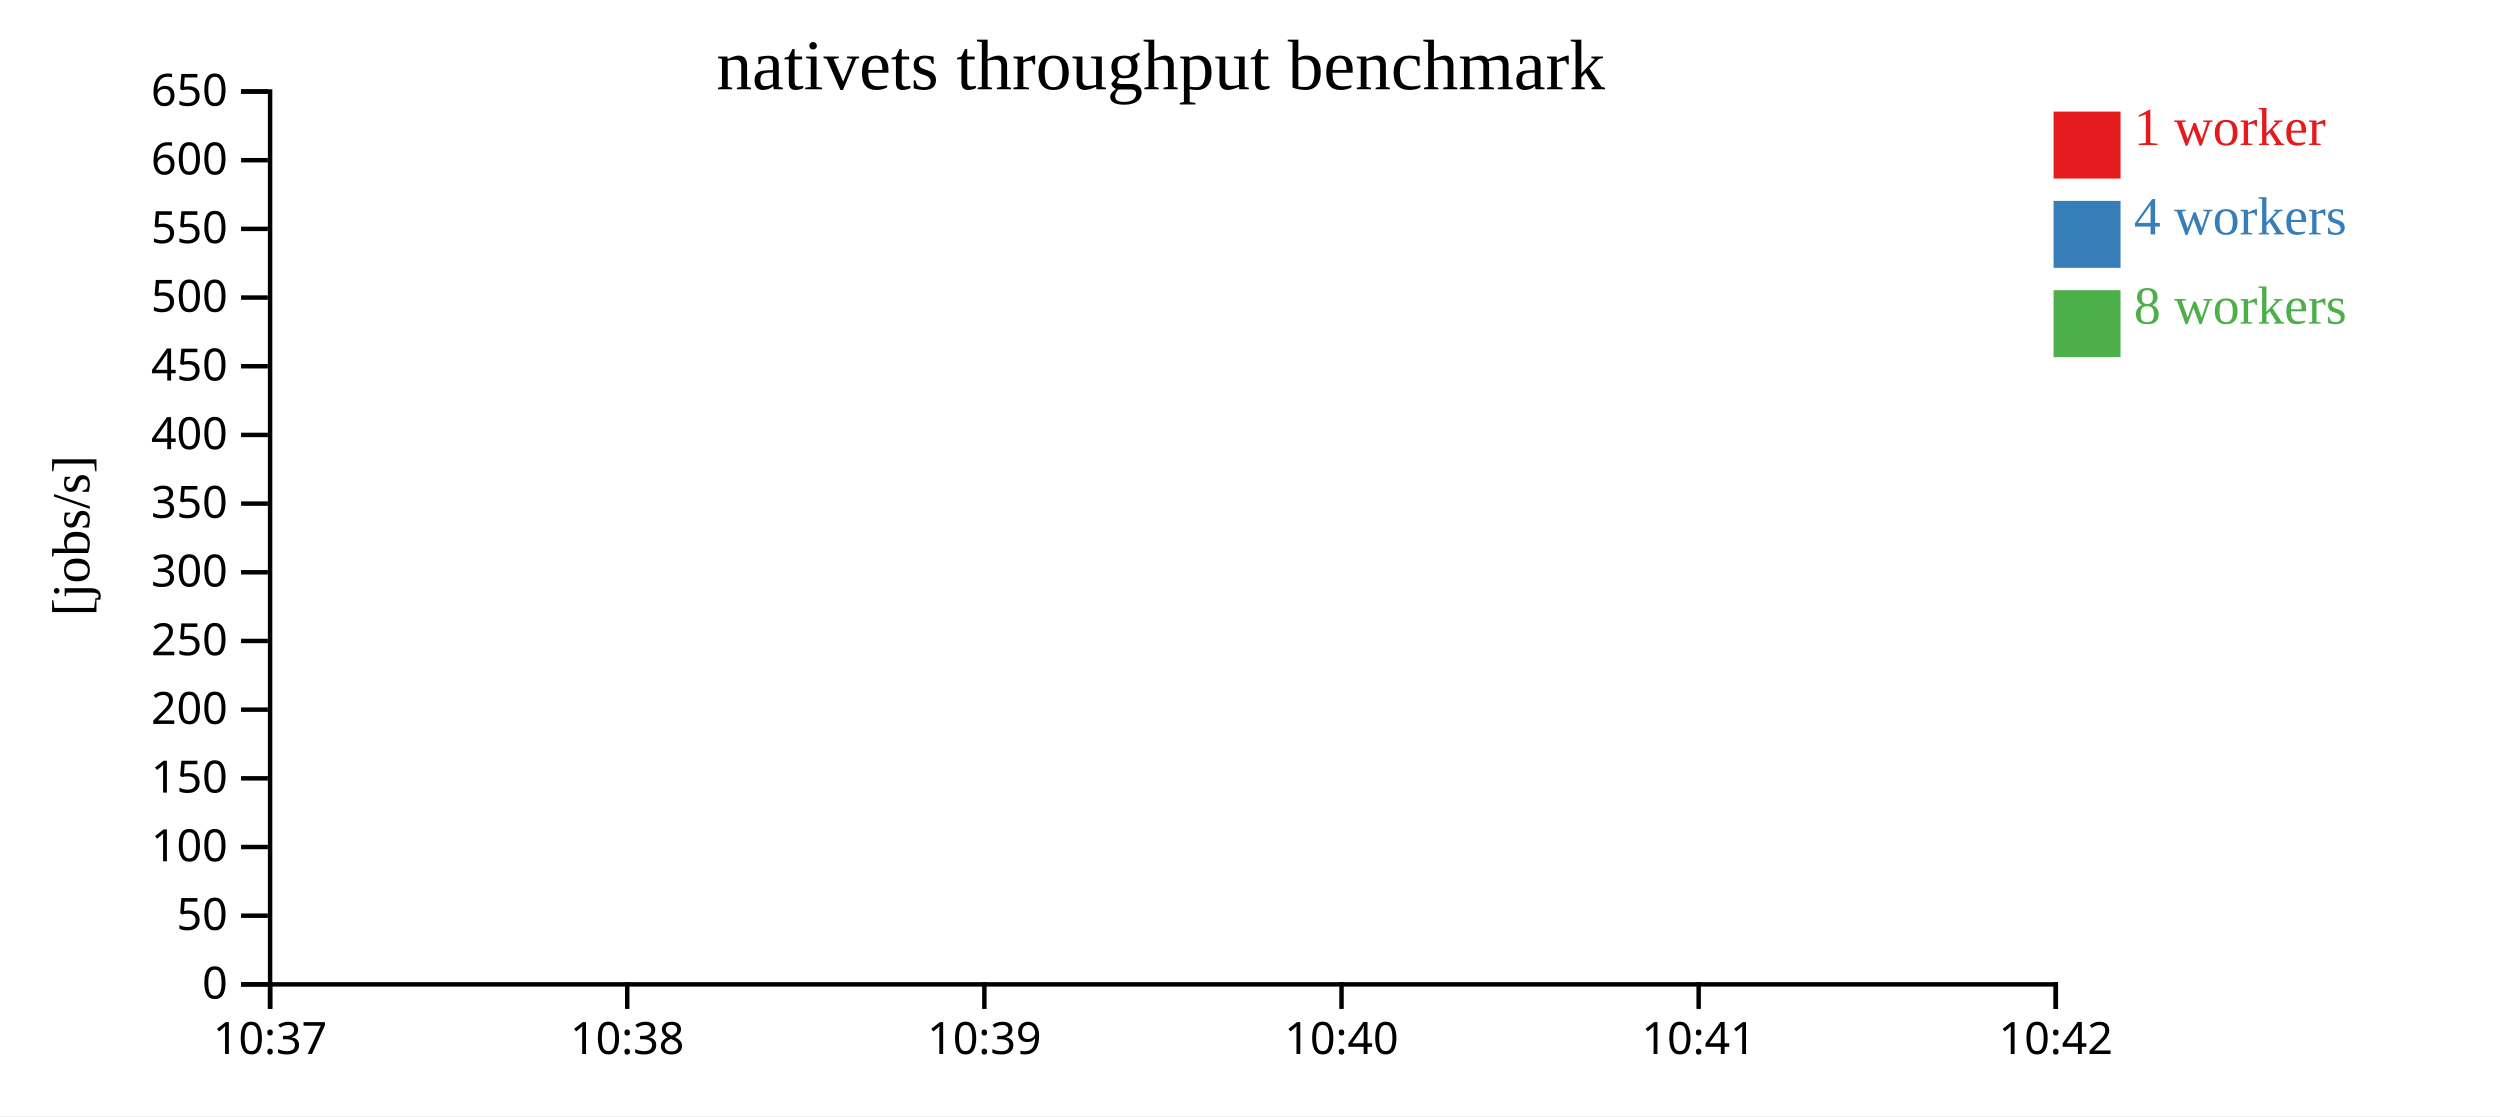
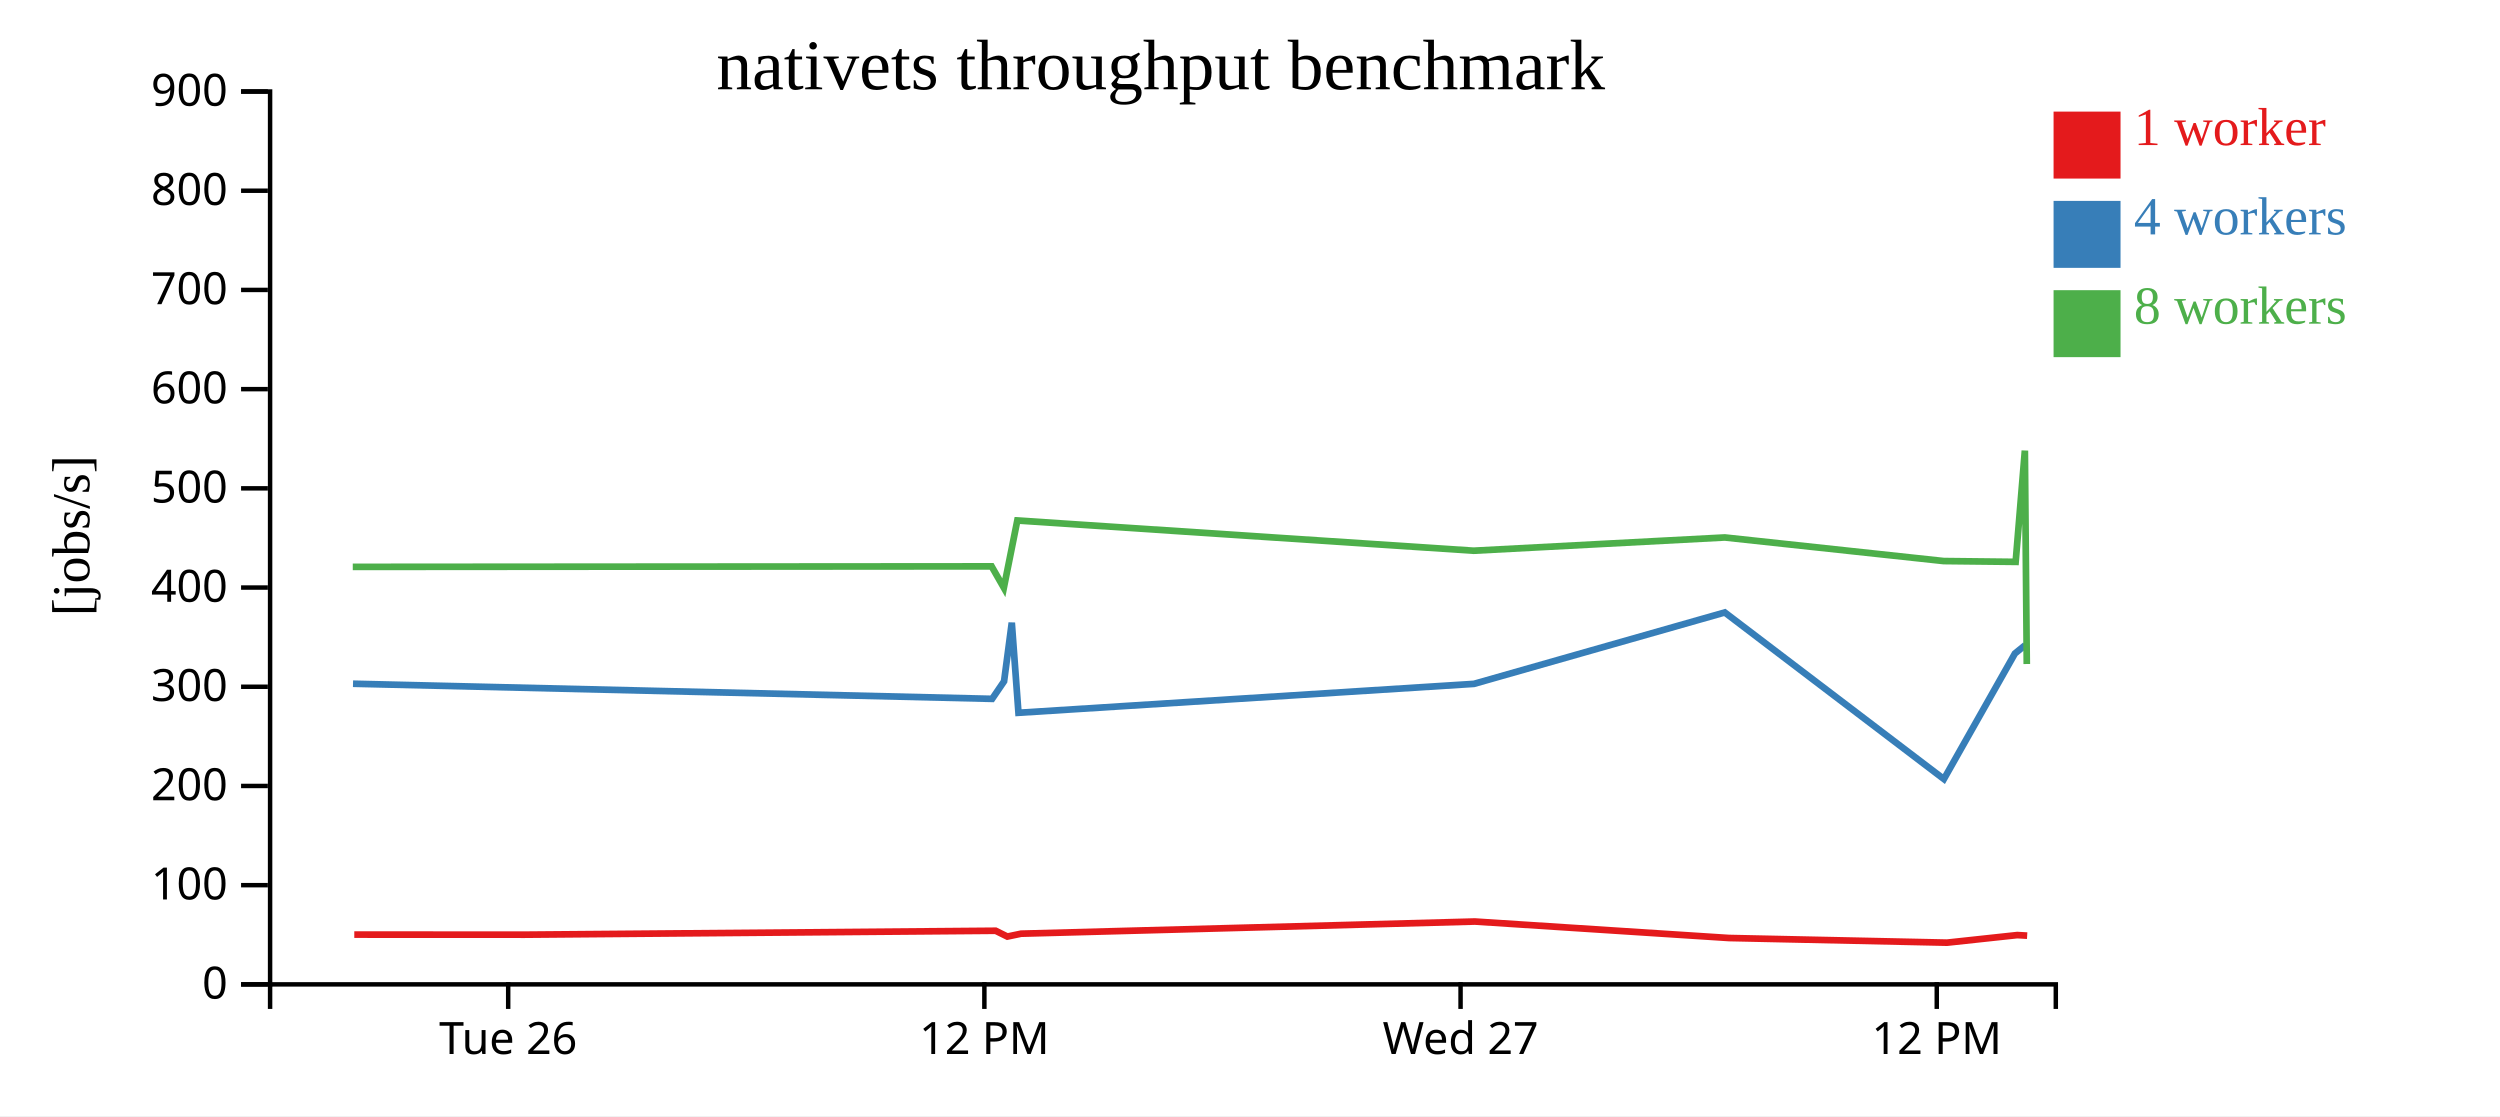
<svg xmlns="http://www.w3.org/2000/svg" width="560" height="250">
  <rect width="100%" height="100%" fill="white" />
  <g transform="translate(60,20)">
    <g transform="translate(0,200)" fill="none" font-size="10" font-family="sans-serif" text-anchor="middle">
      <path class="domain" stroke="currentColor" d="M0.5,6V0.5H400.5V6" />
-       <g class="tick" opacity="1" transform="translate(0.5,0)">
+       <g class="tick" opacity="1" transform="translate(53.83333,0)">
        <line stroke="currentColor" y2="6" />
-         <text fill="currentColor" y="9" dy="0.71em">10:37</text>
-       </g>
-       <g class="tick" opacity="1" transform="translate(80.5,0)">
-         <line stroke="currentColor" y2="6" />
-         <text fill="currentColor" y="9" dy="0.71em">10:38</text>
+         <text fill="currentColor" y="9" dy="0.71em">Tue 26</text>
      </g>
      <g class="tick" opacity="1" transform="translate(160.5,0)">
        <line stroke="currentColor" y2="6" />
-         <text fill="currentColor" y="9" dy="0.71em">10:39</text>
+         <text fill="currentColor" y="9" dy="0.71em">12 PM</text>
      </g>
-       <g class="tick" opacity="1" transform="translate(240.5,0)">
+       <g class="tick" opacity="1" transform="translate(267.1667,0)">
        <line stroke="currentColor" y2="6" />
-         <text fill="currentColor" y="9" dy="0.71em">10:40</text>
+         <text fill="currentColor" y="9" dy="0.71em">Wed 27</text>
      </g>
-       <g class="tick" opacity="1" transform="translate(320.5,0)">
+       <g class="tick" opacity="1" transform="translate(373.8333,0)">
        <line stroke="currentColor" y2="6" />
-         <text fill="currentColor" y="9" dy="0.71em">10:41</text>
-       </g>
-       <g class="tick" opacity="1" transform="translate(400.5,0)">
-         <line stroke="currentColor" y2="6" />
-         <text fill="currentColor" y="9" dy="0.71em">10:42</text>
+         <text fill="currentColor" y="9" dy="0.71em">12 PM</text>
      </g>
    </g>
    <g fill="none" font-size="10" font-family="sans-serif" text-anchor="end">
      <path class="domain" stroke="currentColor" d="M-6,200.5H0.5V0.5H-6" />
      <g class="tick" opacity="1" transform="translate(0,200.5)">
        <line stroke="currentColor" x2="-6" />
        <text fill="currentColor" x="-9" dy="0.32em">0</text>
      </g>
-       <g class="tick" opacity="1" transform="translate(0,185.1154)">
-         <line stroke="currentColor" x2="-6" />
-         <text fill="currentColor" x="-9" dy="0.32em">50</text>
-       </g>
-       <g class="tick" opacity="1" transform="translate(0,169.7308)">
+       <g class="tick" opacity="1" transform="translate(0,178.2778)">
        <line stroke="currentColor" x2="-6" />
        <text fill="currentColor" x="-9" dy="0.32em">100</text>
      </g>
-       <g class="tick" opacity="1" transform="translate(0,154.3462)">
-         <line stroke="currentColor" x2="-6" />
-         <text fill="currentColor" x="-9" dy="0.32em">150</text>
-       </g>
-       <g class="tick" opacity="1" transform="translate(0,138.9615)">
+       <g class="tick" opacity="1" transform="translate(0,156.0556)">
        <line stroke="currentColor" x2="-6" />
        <text fill="currentColor" x="-9" dy="0.32em">200</text>
      </g>
-       <g class="tick" opacity="1" transform="translate(0,123.5769)">
-         <line stroke="currentColor" x2="-6" />
-         <text fill="currentColor" x="-9" dy="0.32em">250</text>
-       </g>
-       <g class="tick" opacity="1" transform="translate(0,108.1923)">
+       <g class="tick" opacity="1" transform="translate(0,133.8333)">
        <line stroke="currentColor" x2="-6" />
        <text fill="currentColor" x="-9" dy="0.32em">300</text>
      </g>
-       <g class="tick" opacity="1" transform="translate(0,92.80769)">
-         <line stroke="currentColor" x2="-6" />
-         <text fill="currentColor" x="-9" dy="0.32em">350</text>
-       </g>
-       <g class="tick" opacity="1" transform="translate(0,77.42308)">
+       <g class="tick" opacity="1" transform="translate(0,111.6111)">
        <line stroke="currentColor" x2="-6" />
        <text fill="currentColor" x="-9" dy="0.32em">400</text>
      </g>
-       <g class="tick" opacity="1" transform="translate(0,62.03846)">
-         <line stroke="currentColor" x2="-6" />
-         <text fill="currentColor" x="-9" dy="0.32em">450</text>
-       </g>
-       <g class="tick" opacity="1" transform="translate(0,46.65385)">
+       <g class="tick" opacity="1" transform="translate(0,89.38889)">
        <line stroke="currentColor" x2="-6" />
        <text fill="currentColor" x="-9" dy="0.32em">500</text>
      </g>
-       <g class="tick" opacity="1" transform="translate(0,31.26923)">
-         <line stroke="currentColor" x2="-6" />
-         <text fill="currentColor" x="-9" dy="0.32em">550</text>
-       </g>
-       <g class="tick" opacity="1" transform="translate(0,15.88462)">
+       <g class="tick" opacity="1" transform="translate(0,67.16667)">
        <line stroke="currentColor" x2="-6" />
        <text fill="currentColor" x="-9" dy="0.32em">600</text>
      </g>
+       <g class="tick" opacity="1" transform="translate(0,44.94444)">
+         <line stroke="currentColor" x2="-6" />
+         <text fill="currentColor" x="-9" dy="0.32em">700</text>
+       </g>
+       <g class="tick" opacity="1" transform="translate(0,22.72222)">
+         <line stroke="currentColor" x2="-6" />
+         <text fill="currentColor" x="-9" dy="0.32em">800</text>
+       </g>
      <g class="tick" opacity="1" transform="translate(0,0.5)">
        <line stroke="currentColor" x2="-6" />
-         <text fill="currentColor" x="-9" dy="0.32em">650</text>
+         <text fill="currentColor" x="-9" dy="0.32em">900</text>
      </g>
    </g>
    <text text-anchor="middle" style="font-size: 12px" transform="rotate(-90)" y="-40" x="-100">[jobs/s]</text>
    <text text-anchor="middle" style="font-size: 16px" y="0" x="200">nativets throughput benchmark</text>
-     <path class="line" fill="none" stroke="#e41a1c" stroke-width="1.5" d="M376.903,185.751Z" />
-     <path class="line" fill="none" stroke="#377eb8" stroke-width="1.5" d="M6.111,86.398Z" />
-     <path class="line" fill="none" stroke="#4daf4a" stroke-width="1.5" d="M66.964,68.311Z" />
+     <path class="line" fill="none" stroke="#e41a1c" stroke-width="1.5" d="M19.361,189.353L57.546,189.37L163.023,188.49L165.642,189.79L168.721,189.147L270.371,186.423L327.271,190.113L376.131,191.157L391.867,189.458L394.085,189.585" />
+     <path class="line" fill="none" stroke="#377eb8" stroke-width="1.5" d="M19.073,133.156L162.236,136.544L164.91,132.619L166.642,119.485L168.135,139.663L270.162,133.186L326.348,117.189L375.432,154.509L391.346,126.38L393.642,124.517" />
+     <path class="line" fill="none" stroke="#4daf4a" stroke-width="1.5" d="M19.02,106.981L162.119,106.864L164.859,111.659L167.877,96.593L270.075,103.361L326.356,100.393L375.397,105.678L391.507,105.858L393.571,80.942L394,128.741" />
    <rect class="dot" x="400" y="5" width="15" height="15" style="fill: #e41a1c;" />
    <rect class="dot" x="400" y="25" width="15" height="15" style="fill: #377eb8;" />
    <rect class="dot" x="400" y="45" width="15" height="15" style="fill: #4daf4a;" />
    <text class="label" x="418" y="12.5" style="fill: #e41a1c; alignment-baseline: middle;" text-anchor="left">1 worker</text>
    <text class="label" x="418" y="32.5" style="fill: #377eb8; alignment-baseline: middle;" text-anchor="left">4 workers</text>
    <text class="label" x="418" y="52.5" style="fill: #4daf4a; alignment-baseline: middle;" text-anchor="left">8 workers</text>
  </g>
</svg>
